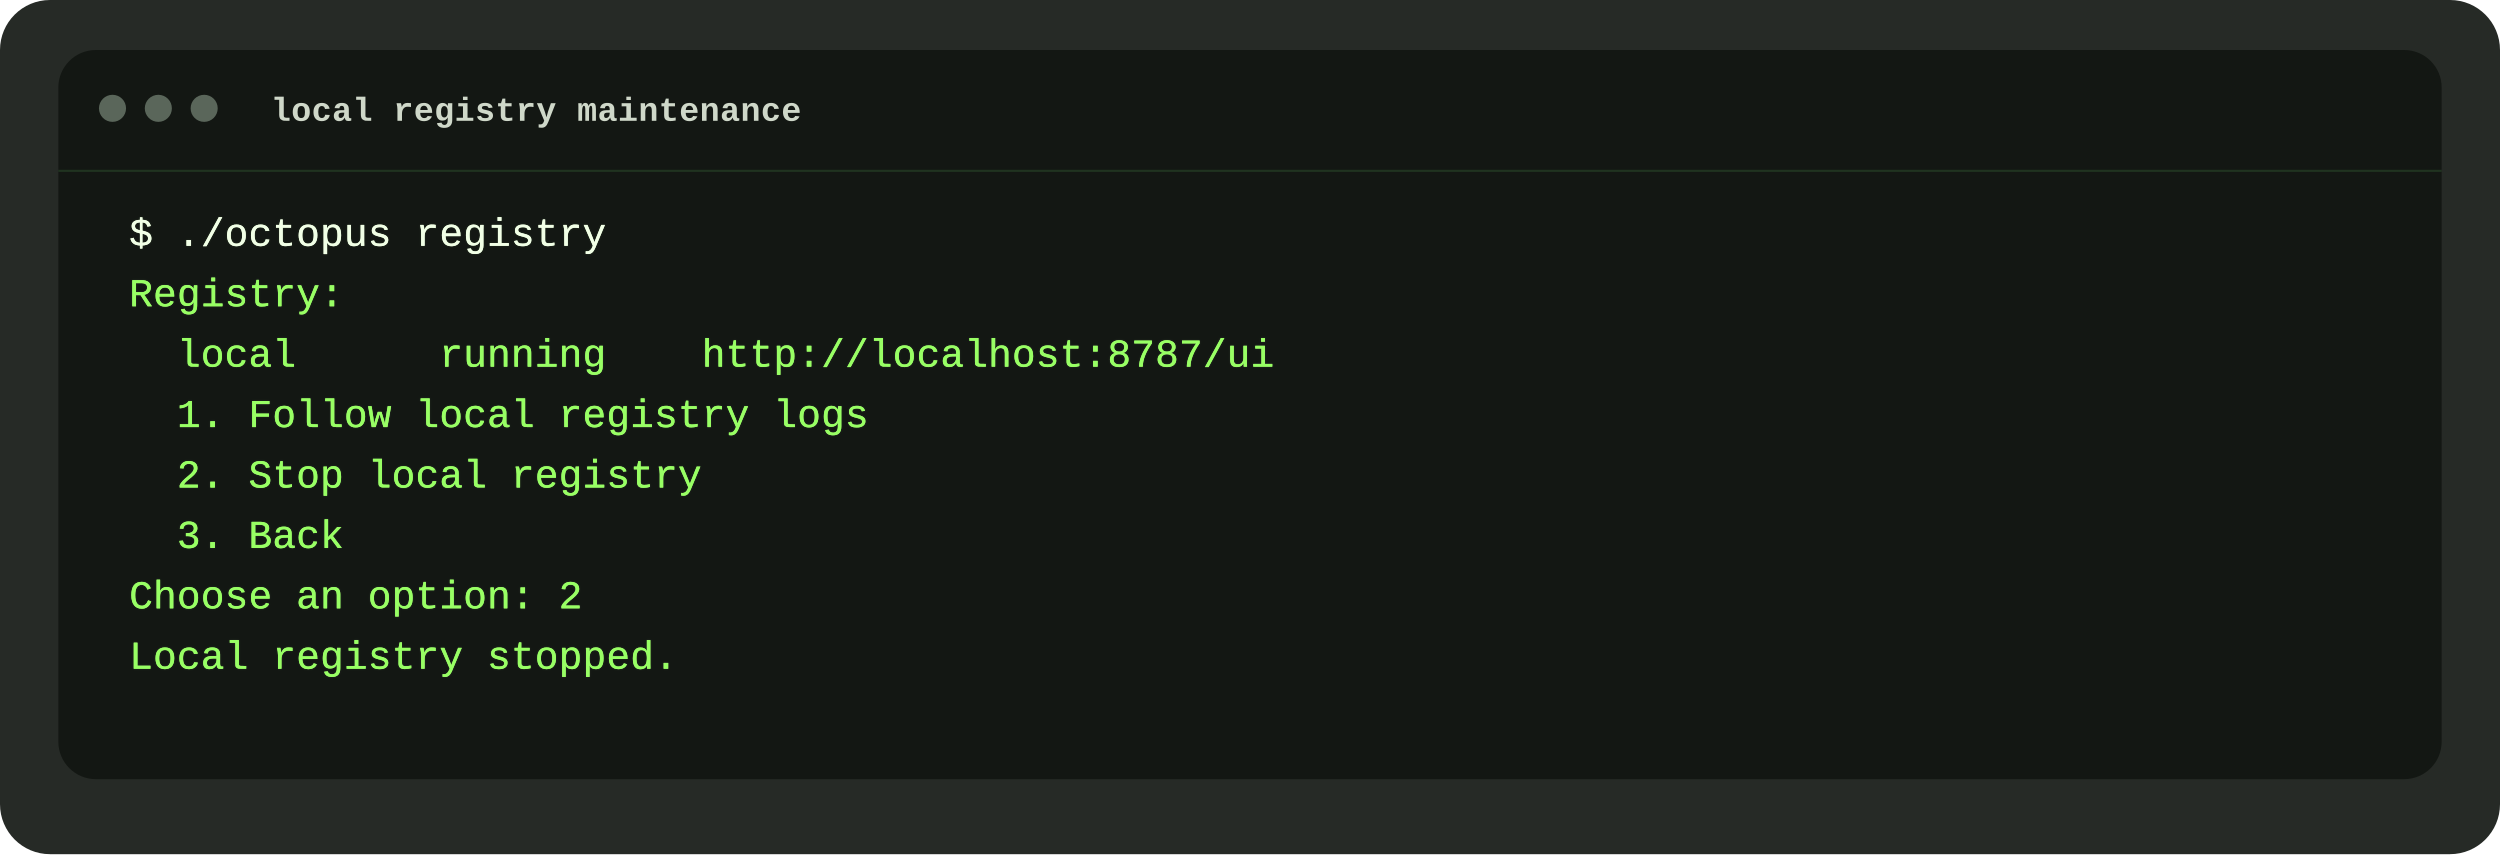
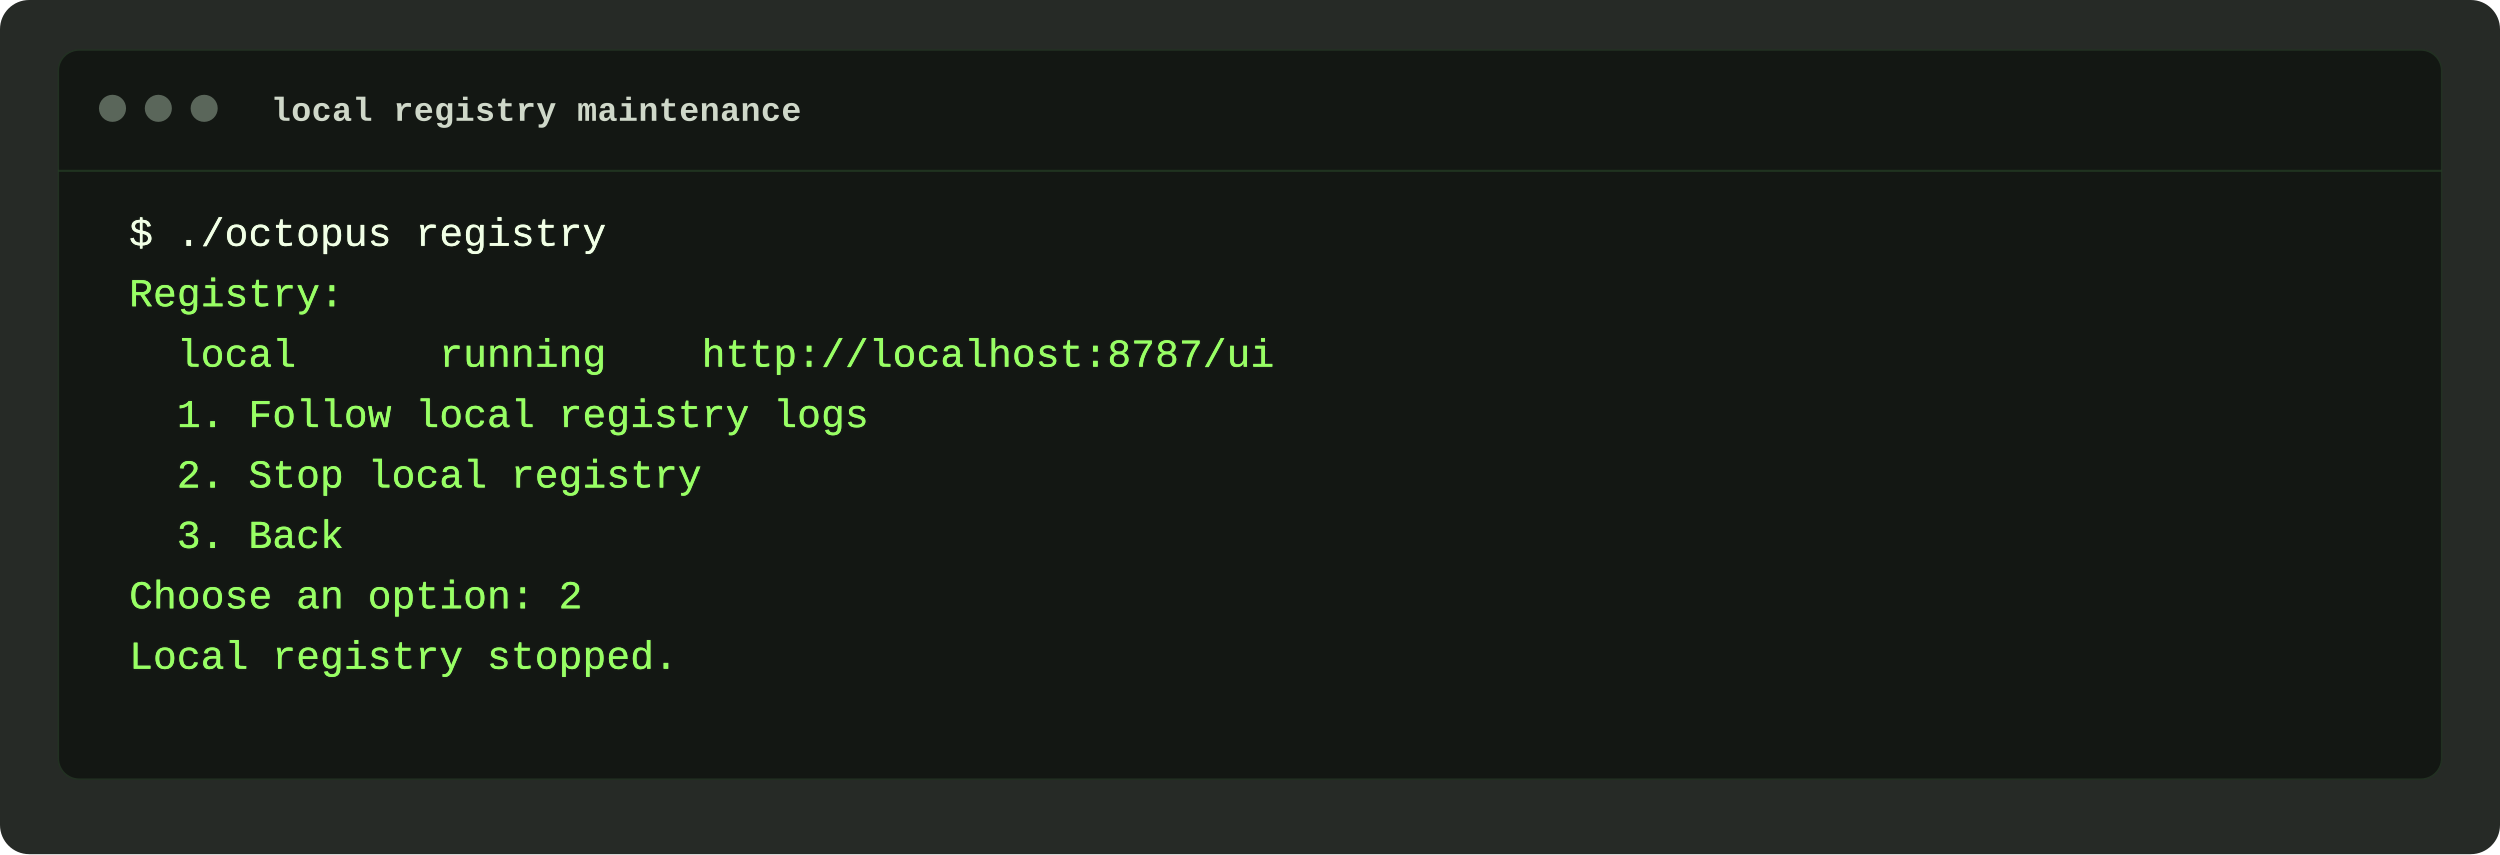
<svg xmlns="http://www.w3.org/2000/svg" width="1200" height="410" viewBox="0 0 1200 410" role="img" aria-labelledby="title desc">
  <style>
    .bg { fill: #262a26; }
-     .panel { fill: #131713; }
+     .panel { fill: #131713; stroke: #223122; stroke-width: 0.7; }
    .rule { stroke: #274227; stroke-width: 1; opacity: 0.65; }
    .dot { fill: #5a665a; }
    .label { fill: #cfd8c9; font: 600 16px "IBM Plex Mono", "SFMono-Regular", Menlo, Monaco, Consolas, "Liberation Mono", monospace; letter-spacing: 0.2px; }
    .line { fill: #98ff64; font: 19px "IBM Plex Mono", "SFMono-Regular", Menlo, Monaco, Consolas, "Liberation Mono", monospace; letter-spacing: 0.05px; }
    .glow-copy { opacity: 0.42; filter: url(#crt-glow); }
    .prompt { fill: #f1ffe6; }
  </style>
  <defs>
    <filter id="crt-glow" x="-20%" y="-20%" width="140%" height="140%">
      <feGaussianBlur stdDeviation="0.6" result="blur" />
      <feColorMatrix in="blur" type="matrix" values="0 0 0 0 0.55 0 0 0 0 1 0 0 0 0 0.35 0 0 0 0.45 0" result="glow" />
      <feMerge>
        <feMergeNode in="glow" />
      </feMerge>
    </filter>
  </defs>
-   <rect class="bg" x="0" y="0" width="1200" height="410" rx="24" />
+   <rect class="bg" x="0" y="0" width="1200" height="410" rx="14" />
  <g transform="translate(28 24)">
-     <rect class="panel" x="0" y="0" width="1144" height="350" rx="18" />
+     <rect class="panel" x="0" y="0" width="1144" height="350" rx="10" />
    <circle class="dot" cx="26" cy="28" r="6.5" />
    <circle class="dot" cx="48" cy="28" r="6.5" />
    <circle class="dot" cx="70" cy="28" r="6.5" />
    <text class="label" x="102" y="34">local registry maintenance</text>
    <line class="rule" x1="0" y1="58" x2="1144" y2="58" />
    <g id="copy-registry-maintenance">
      <text class="line" xml:space="preserve">
        <tspan class="prompt" x="34" y="94">$ ./octopus registry</tspan>
        <tspan x="34" dy="29">Registry:</tspan>
        <tspan x="34" dy="29">  local      running    http://localhost:8787/ui</tspan>
        <tspan x="34" dy="29" />
        <tspan x="34" dy="29">  1. Follow local registry logs</tspan>
        <tspan x="34" dy="29">  2. Stop local registry</tspan>
        <tspan x="34" dy="29">  3. Back</tspan>
        <tspan x="34" dy="29">Choose an option: 2</tspan>
        <tspan x="34" dy="29">Local registry stopped.</tspan>
      </text>
    </g>
    <use href="#copy-registry-maintenance" class="glow-copy" />
    <use href="#copy-registry-maintenance" />
  </g>
</svg>
